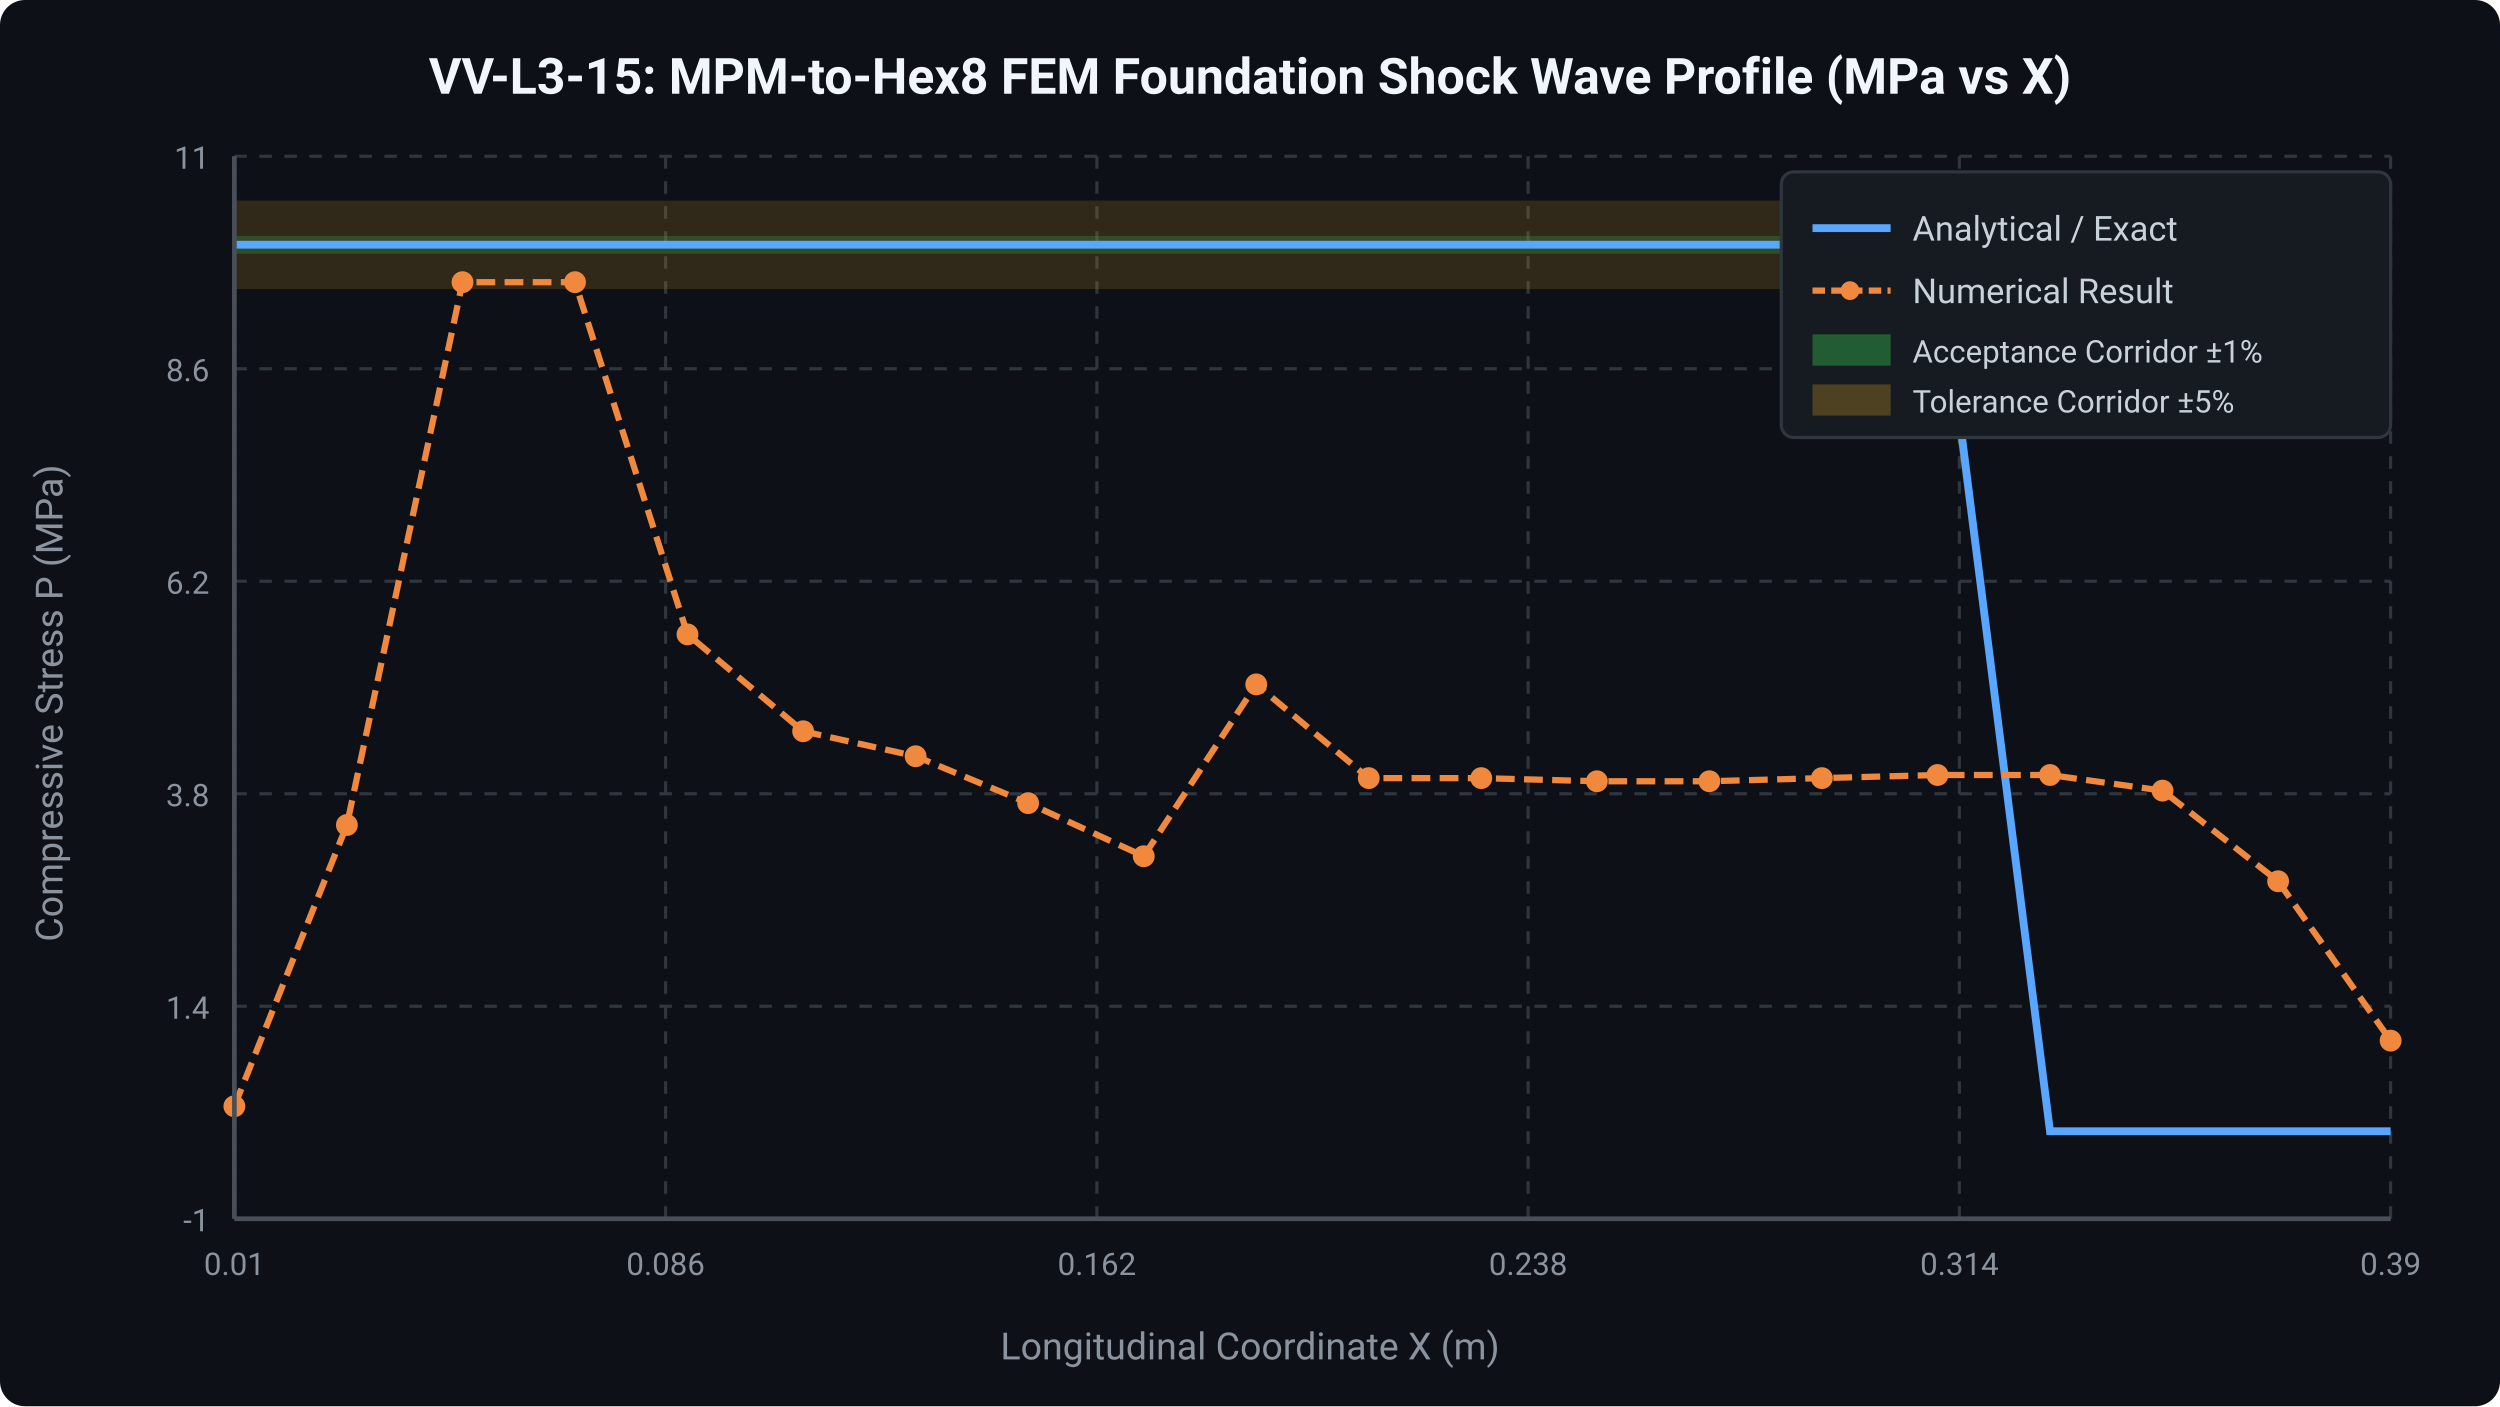
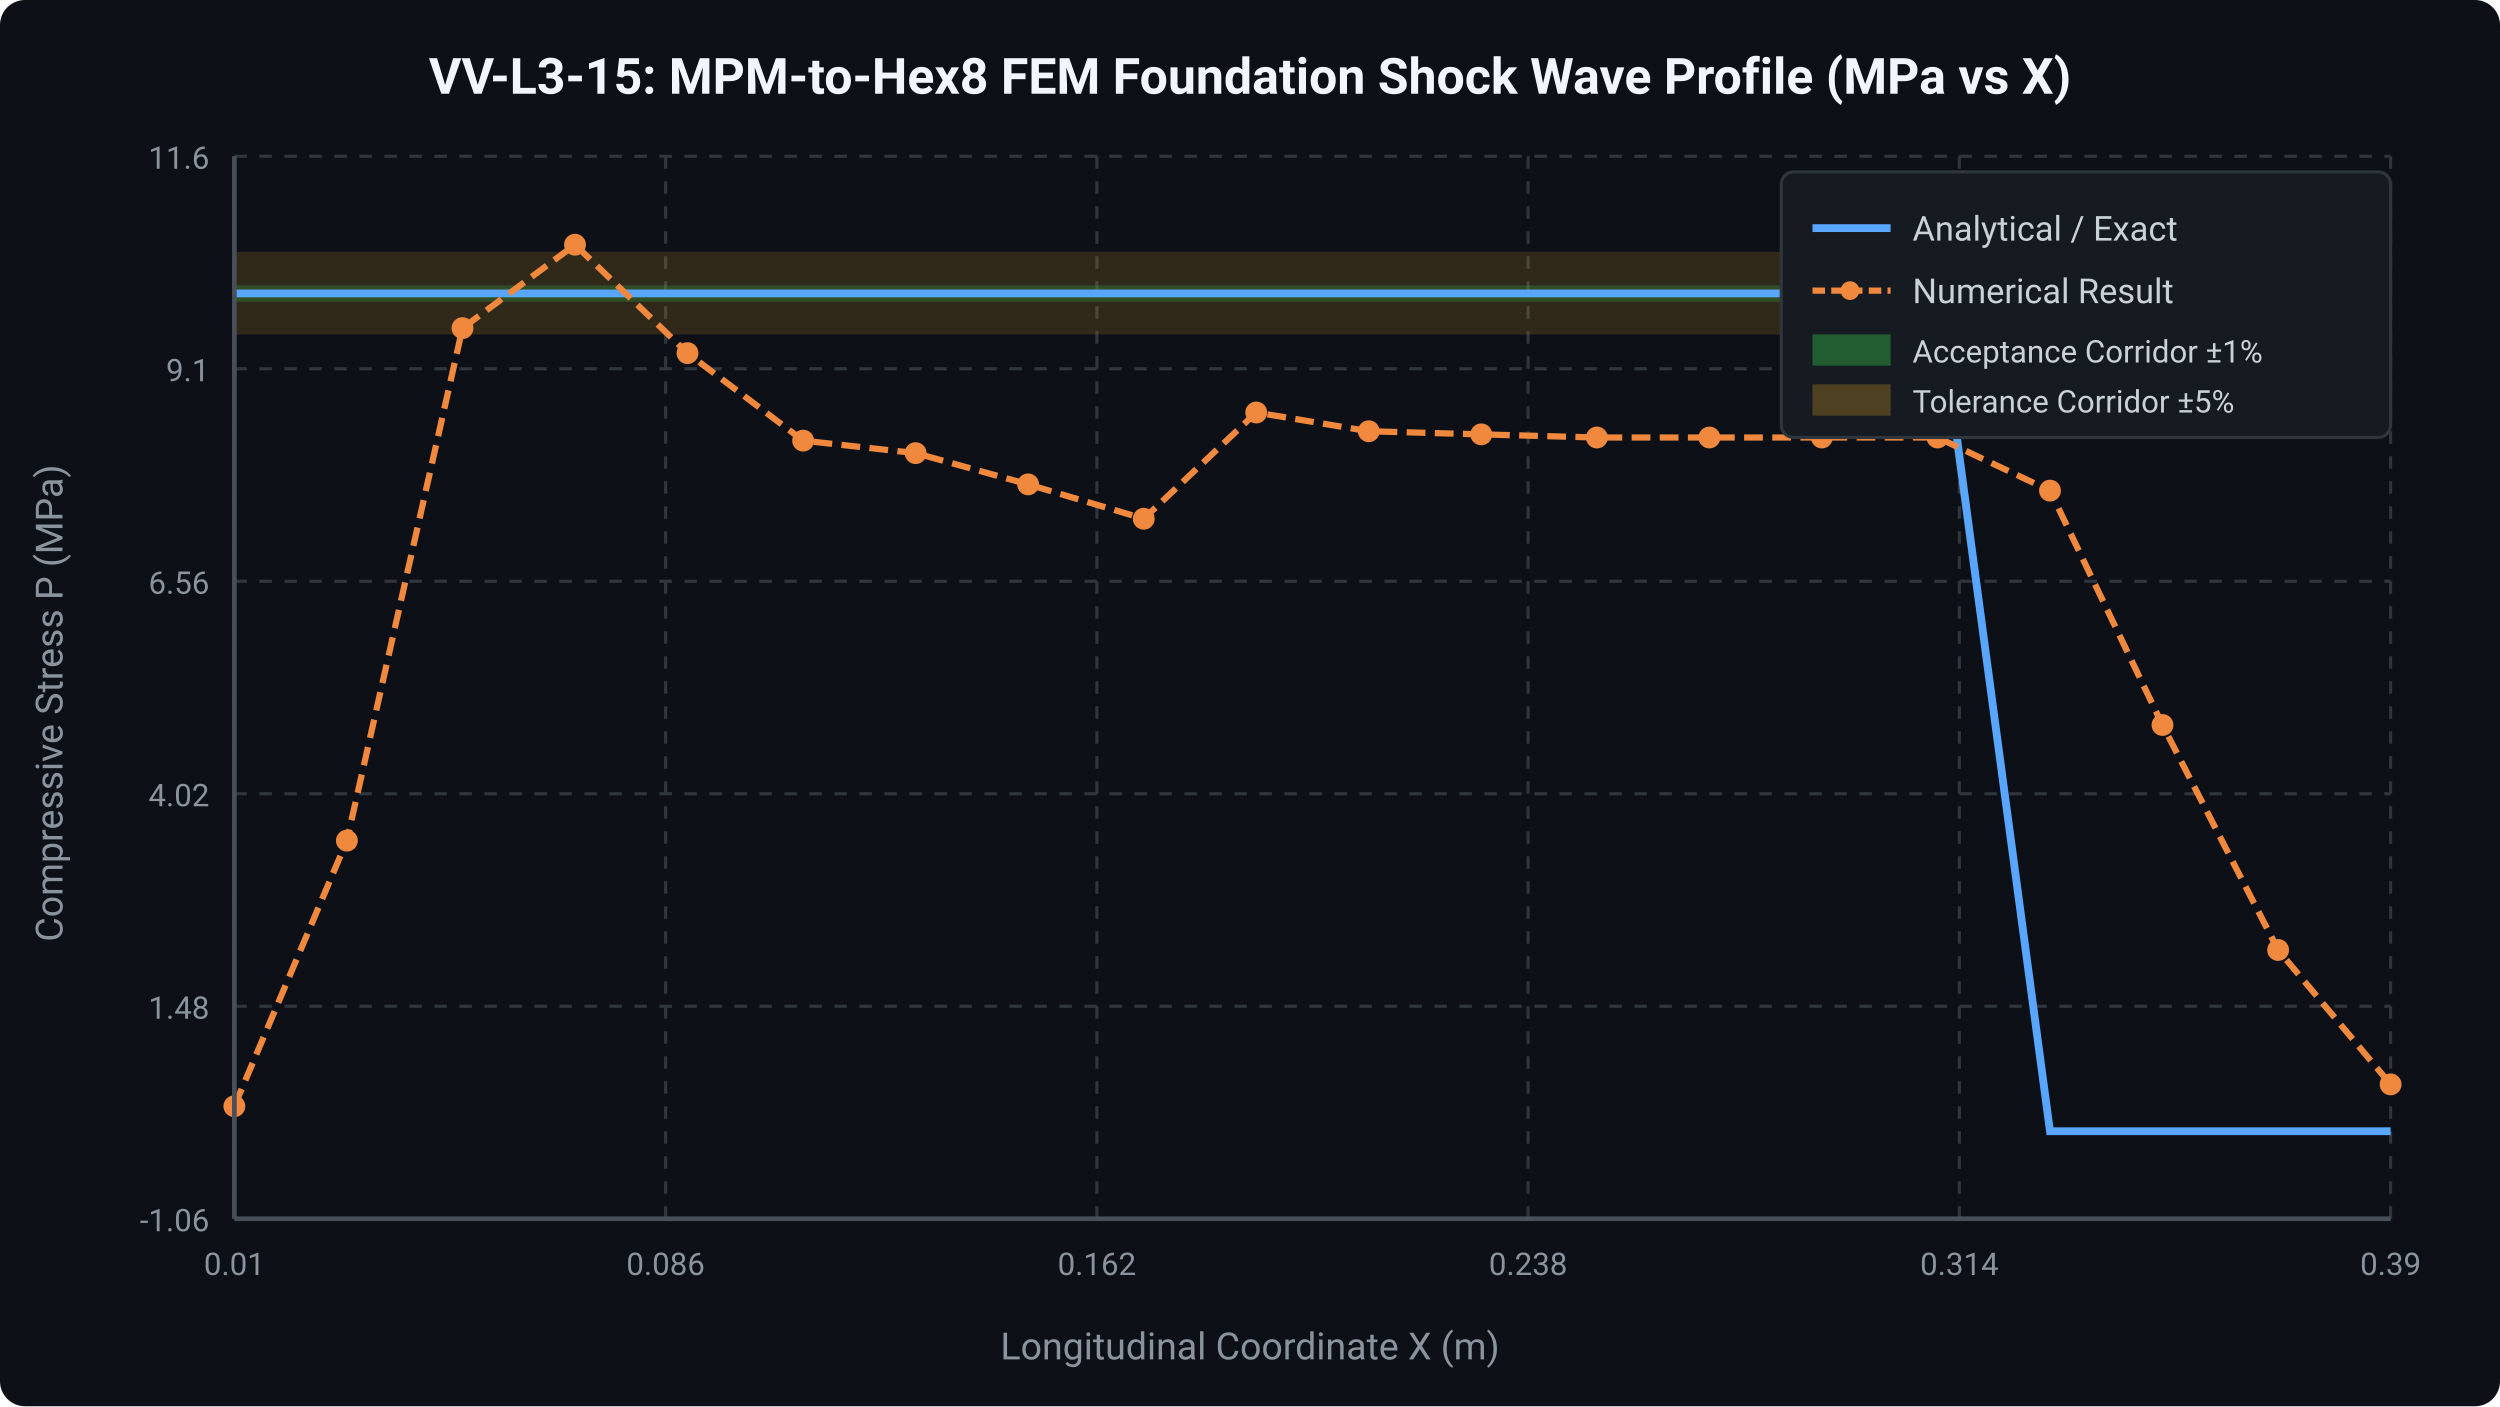
<svg xmlns="http://www.w3.org/2000/svg" viewBox="0 0 800 450" width="800" height="450">
  <style>
    text { font-family: -apple-system, BlinkMacSystemFont, 'Segoe UI', Roboto, Helvetica, Arial, sans-serif; fill: #c9d1d9; }
    .title { font-size: 16px; font-weight: 600; fill: #f0f6fc; }
    .axis-label { font-size: 12px; fill: #8b949e; }
    .tick { font-size: 10px; fill: #8b949e; }
    .grid { stroke: #30363d; stroke-width: 1; stroke-dasharray: 4,4; }
    .axis-line { stroke: #484f58; stroke-width: 1.5; }
    .exact-curve { fill: none; stroke: #58a6ff; stroke-width: 2.5; }
    .num-curve { fill: none; stroke: #f0883e; stroke-width: 2.0; stroke-dasharray: 6,3; }
    .corridor-yellow { fill: rgba(210, 153, 34, 0.18); }
    .corridor-green { fill: rgba(46, 160, 67, 0.30); }
  </style>
  <rect width="800" height="450" fill="#0d1117" rx="8" />
  <text x="400" y="30" text-anchor="middle" class="title">VV-L3-15: MPM-to-Hex8 FEM Foundation Shock Wave Profile (MPa vs X)</text>
  <line x1="75" y1="390" x2="765" y2="390" class="grid" />
-   <text x="67" y="394" text-anchor="end" class="tick">-1</text>
+   <text x="67" y="394" text-anchor="end" class="tick">-1.06</text>
  <line x1="75" y1="322" x2="765" y2="322" class="grid" />
-   <text x="67" y="326" text-anchor="end" class="tick">1.4</text>
+   <text x="67" y="326" text-anchor="end" class="tick">1.48</text>
  <line x1="75" y1="254" x2="765" y2="254" class="grid" />
-   <text x="67" y="258" text-anchor="end" class="tick">3.8</text>
+   <text x="67" y="258" text-anchor="end" class="tick">4.02</text>
  <line x1="75" y1="186" x2="765" y2="186" class="grid" />
-   <text x="67" y="190" text-anchor="end" class="tick">6.2</text>
+   <text x="67" y="190" text-anchor="end" class="tick">6.56</text>
  <line x1="75" y1="118" x2="765" y2="118" class="grid" />
-   <text x="67" y="122" text-anchor="end" class="tick">8.6</text>
+   <text x="67" y="122" text-anchor="end" class="tick">9.1</text>
  <line x1="75" y1="50" x2="765" y2="50" class="grid" />
-   <text x="67" y="54" text-anchor="end" class="tick">11</text>
+   <text x="67" y="54" text-anchor="end" class="tick">11.6</text>
  <line x1="75" y1="50" x2="75" y2="390" class="grid" />
  <text x="75" y="408" text-anchor="middle" class="tick">0.01</text>
  <line x1="213" y1="50" x2="213" y2="390" class="grid" />
  <text x="213" y="408" text-anchor="middle" class="tick">0.086</text>
  <line x1="351" y1="50" x2="351" y2="390" class="grid" />
  <text x="351" y="408" text-anchor="middle" class="tick">0.162</text>
  <line x1="489" y1="50" x2="489" y2="390" class="grid" />
  <text x="489" y="408" text-anchor="middle" class="tick">0.238</text>
  <line x1="627" y1="50" x2="627" y2="390" class="grid" />
  <text x="627" y="408" text-anchor="middle" class="tick">0.314</text>
  <line x1="765" y1="50" x2="765" y2="390" class="grid" />
  <text x="765" y="408" text-anchor="middle" class="tick">0.39</text>
-   <path class="corridor-yellow" d="M 75 64.2 L 111 64.2 L 148 64.2 L 184 64.2 L 220 64.2 L 257 64.2 L 293 64.2 L 329 64.2 L 366 64.2 L 402 64.2 L 438 64.2 L 474 64.2 L 511 64.2 L 547 64.2 L 583 64.2 L 620 64.2 L 656 362 L 692 362 L 729 362 L 765 362 L 765 362 L 729 362 L 692 362 L 656 362 L 620 92.5 L 583 92.5 L 547 92.5 L 511 92.5 L 474 92.5 L 438 92.5 L 402 92.5 L 366 92.5 L 329 92.5 L 293 92.5 L 257 92.5 L 220 92.5 L 184 92.5 L 148 92.5 L 111 92.5 L 75 92.5 Z" />
-   <path class="corridor-green" d="M 75 75.5 L 111 75.5 L 148 75.5 L 184 75.5 L 220 75.5 L 257 75.5 L 293 75.5 L 329 75.5 L 366 75.5 L 402 75.5 L 438 75.5 L 474 75.5 L 511 75.5 L 547 75.5 L 583 75.5 L 620 75.5 L 656 362 L 692 362 L 729 362 L 765 362 L 765 362 L 729 362 L 692 362 L 656 362 L 620 81.2 L 583 81.2 L 547 81.2 L 511 81.2 L 474 81.2 L 438 81.2 L 402 81.2 L 366 81.2 L 329 81.2 L 293 81.2 L 257 81.2 L 220 81.2 L 184 81.2 L 148 81.2 L 111 81.2 L 75 81.2 Z" />
-   <path class="exact-curve" d="M 75 78.3 L 111 78.3 L 148 78.3 L 184 78.3 L 220 78.3 L 257 78.3 L 293 78.3 L 329 78.3 L 366 78.3 L 402 78.3 L 438 78.3 L 474 78.3 L 511 78.3 L 547 78.3 L 583 78.3 L 620 78.3 L 656 362 L 692 362 L 729 362 L 765 362 " />
-   <path class="num-curve" d="M 75 354 L 111 264 L 148 90.3 L 184 90.3 L 220 203 L 257 234 L 293 242 L 329 257 L 366 274 L 402 219 L 438 249 L 474 249 L 511 250 L 547 250 L 583 249 L 620 248 L 656 248 L 692 253 L 729 282 L 765 333 " />
+   <path class="corridor-yellow" d="M 75 80.6 L 111 80.6 L 148 80.6 L 184 80.6 L 220 80.6 L 257 80.6 L 293 80.6 L 329 80.6 L 366 80.6 L 402 80.6 L 438 80.6 L 474 80.6 L 511 80.6 L 547 80.6 L 583 80.6 L 620 80.6 L 656 362 L 692 362 L 729 362 L 765 362 L 765 362 L 729 362 L 692 362 L 656 362 L 620 107 L 583 107 L 547 107 L 511 107 L 474 107 L 438 107 L 402 107 L 366 107 L 329 107 L 293 107 L 257 107 L 220 107 L 184 107 L 148 107 L 111 107 L 75 107 Z" />
+   <path class="corridor-green" d="M 75 91.3 L 111 91.3 L 148 91.3 L 184 91.3 L 220 91.3 L 257 91.3 L 293 91.3 L 329 91.3 L 366 91.3 L 402 91.3 L 438 91.3 L 474 91.3 L 511 91.3 L 547 91.3 L 583 91.3 L 620 91.3 L 656 362 L 692 362 L 729 362 L 765 362 L 765 362 L 729 362 L 692 362 L 656 362 L 620 96.6 L 583 96.6 L 547 96.6 L 511 96.6 L 474 96.6 L 438 96.6 L 402 96.6 L 366 96.6 L 329 96.6 L 293 96.6 L 257 96.6 L 220 96.6 L 184 96.6 L 148 96.6 L 111 96.6 L 75 96.6 Z" />
+   <path class="exact-curve" d="M 75 93.9 L 111 93.9 L 148 93.9 L 184 93.9 L 220 93.9 L 257 93.9 L 293 93.9 L 329 93.9 L 366 93.9 L 402 93.9 L 438 93.9 L 474 93.9 L 511 93.9 L 547 93.9 L 583 93.9 L 620 93.9 L 656 362 L 692 362 L 729 362 L 765 362 " />
+   <path class="num-curve" d="M 75 354 L 111 269 L 148 105 L 184 78.3 L 220 113 L 257 141 L 293 145 L 329 155 L 366 166 L 402 132 L 438 138 L 474 139 L 511 140 L 547 140 L 583 140 L 620 140 L 656 157 L 692 232 L 729 304 L 765 347 " />
  <circle cx="75" cy="354" r="3.5" fill="#f0883e" />
-   <circle cx="111" cy="264" r="3.5" fill="#f0883e" />
-   <circle cx="148" cy="90.3" r="3.5" fill="#f0883e" />
-   <circle cx="184" cy="90.3" r="3.5" fill="#f0883e" />
-   <circle cx="220" cy="203" r="3.5" fill="#f0883e" />
-   <circle cx="257" cy="234" r="3.5" fill="#f0883e" />
-   <circle cx="293" cy="242" r="3.5" fill="#f0883e" />
-   <circle cx="329" cy="257" r="3.5" fill="#f0883e" />
-   <circle cx="366" cy="274" r="3.5" fill="#f0883e" />
-   <circle cx="402" cy="219" r="3.5" fill="#f0883e" />
-   <circle cx="438" cy="249" r="3.5" fill="#f0883e" />
-   <circle cx="474" cy="249" r="3.5" fill="#f0883e" />
-   <circle cx="511" cy="250" r="3.5" fill="#f0883e" />
-   <circle cx="547" cy="250" r="3.5" fill="#f0883e" />
-   <circle cx="583" cy="249" r="3.5" fill="#f0883e" />
-   <circle cx="620" cy="248" r="3.5" fill="#f0883e" />
-   <circle cx="656" cy="248" r="3.5" fill="#f0883e" />
-   <circle cx="692" cy="253" r="3.5" fill="#f0883e" />
-   <circle cx="729" cy="282" r="3.5" fill="#f0883e" />
-   <circle cx="765" cy="333" r="3.5" fill="#f0883e" />
+   <circle cx="111" cy="269" r="3.5" fill="#f0883e" />
+   <circle cx="148" cy="105" r="3.5" fill="#f0883e" />
+   <circle cx="184" cy="78.3" r="3.5" fill="#f0883e" />
+   <circle cx="220" cy="113" r="3.5" fill="#f0883e" />
+   <circle cx="257" cy="141" r="3.5" fill="#f0883e" />
+   <circle cx="293" cy="145" r="3.5" fill="#f0883e" />
+   <circle cx="329" cy="155" r="3.5" fill="#f0883e" />
+   <circle cx="366" cy="166" r="3.5" fill="#f0883e" />
+   <circle cx="402" cy="132" r="3.5" fill="#f0883e" />
+   <circle cx="438" cy="138" r="3.5" fill="#f0883e" />
+   <circle cx="474" cy="139" r="3.5" fill="#f0883e" />
+   <circle cx="511" cy="140" r="3.5" fill="#f0883e" />
+   <circle cx="547" cy="140" r="3.5" fill="#f0883e" />
+   <circle cx="583" cy="140" r="3.5" fill="#f0883e" />
+   <circle cx="620" cy="140" r="3.5" fill="#f0883e" />
+   <circle cx="656" cy="157" r="3.5" fill="#f0883e" />
+   <circle cx="692" cy="232" r="3.5" fill="#f0883e" />
+   <circle cx="729" cy="304" r="3.5" fill="#f0883e" />
+   <circle cx="765" cy="347" r="3.5" fill="#f0883e" />
  <line x1="75" y1="390" x2="765" y2="390" class="axis-line" />
  <line x1="75" y1="50" x2="75" y2="390" class="axis-line" />
  <text x="400" y="435" text-anchor="middle" class="axis-label">Longitudinal Coordinate X (m)</text>
  <text x="20" y="225" text-anchor="middle" transform="rotate(-90 20 225)" class="axis-label">Compressive Stress P (MPa)</text>
  <rect x="570" y="55" width="195" height="85" fill="#161b22" stroke="#30363d" rx="4" />
  <line x1="580" y1="73" x2="605" y2="73" stroke="#58a6ff" stroke-width="2.5" />
  <text x="612" y="77" font-size="11">Analytical / Exact</text>
  <line x1="580" y1="93" x2="605" y2="93" stroke="#f0883e" stroke-width="2.0" stroke-dasharray="4,2" />
  <circle cx="592" cy="93" r="3" fill="#f0883e" />
  <text x="612" y="97" font-size="11">Numerical Result</text>
  <rect x="580" y="107" width="25" height="10" fill="rgba(46,160,67,0.5)" />
  <text x="612" y="116" font-size="10">Acceptance Corridor ±1%</text>
  <rect x="580" y="123" width="25" height="10" fill="rgba(210,153,34,0.3)" />
  <text x="612" y="132" font-size="10">Tolerance Corridor ±5%</text>
</svg>
